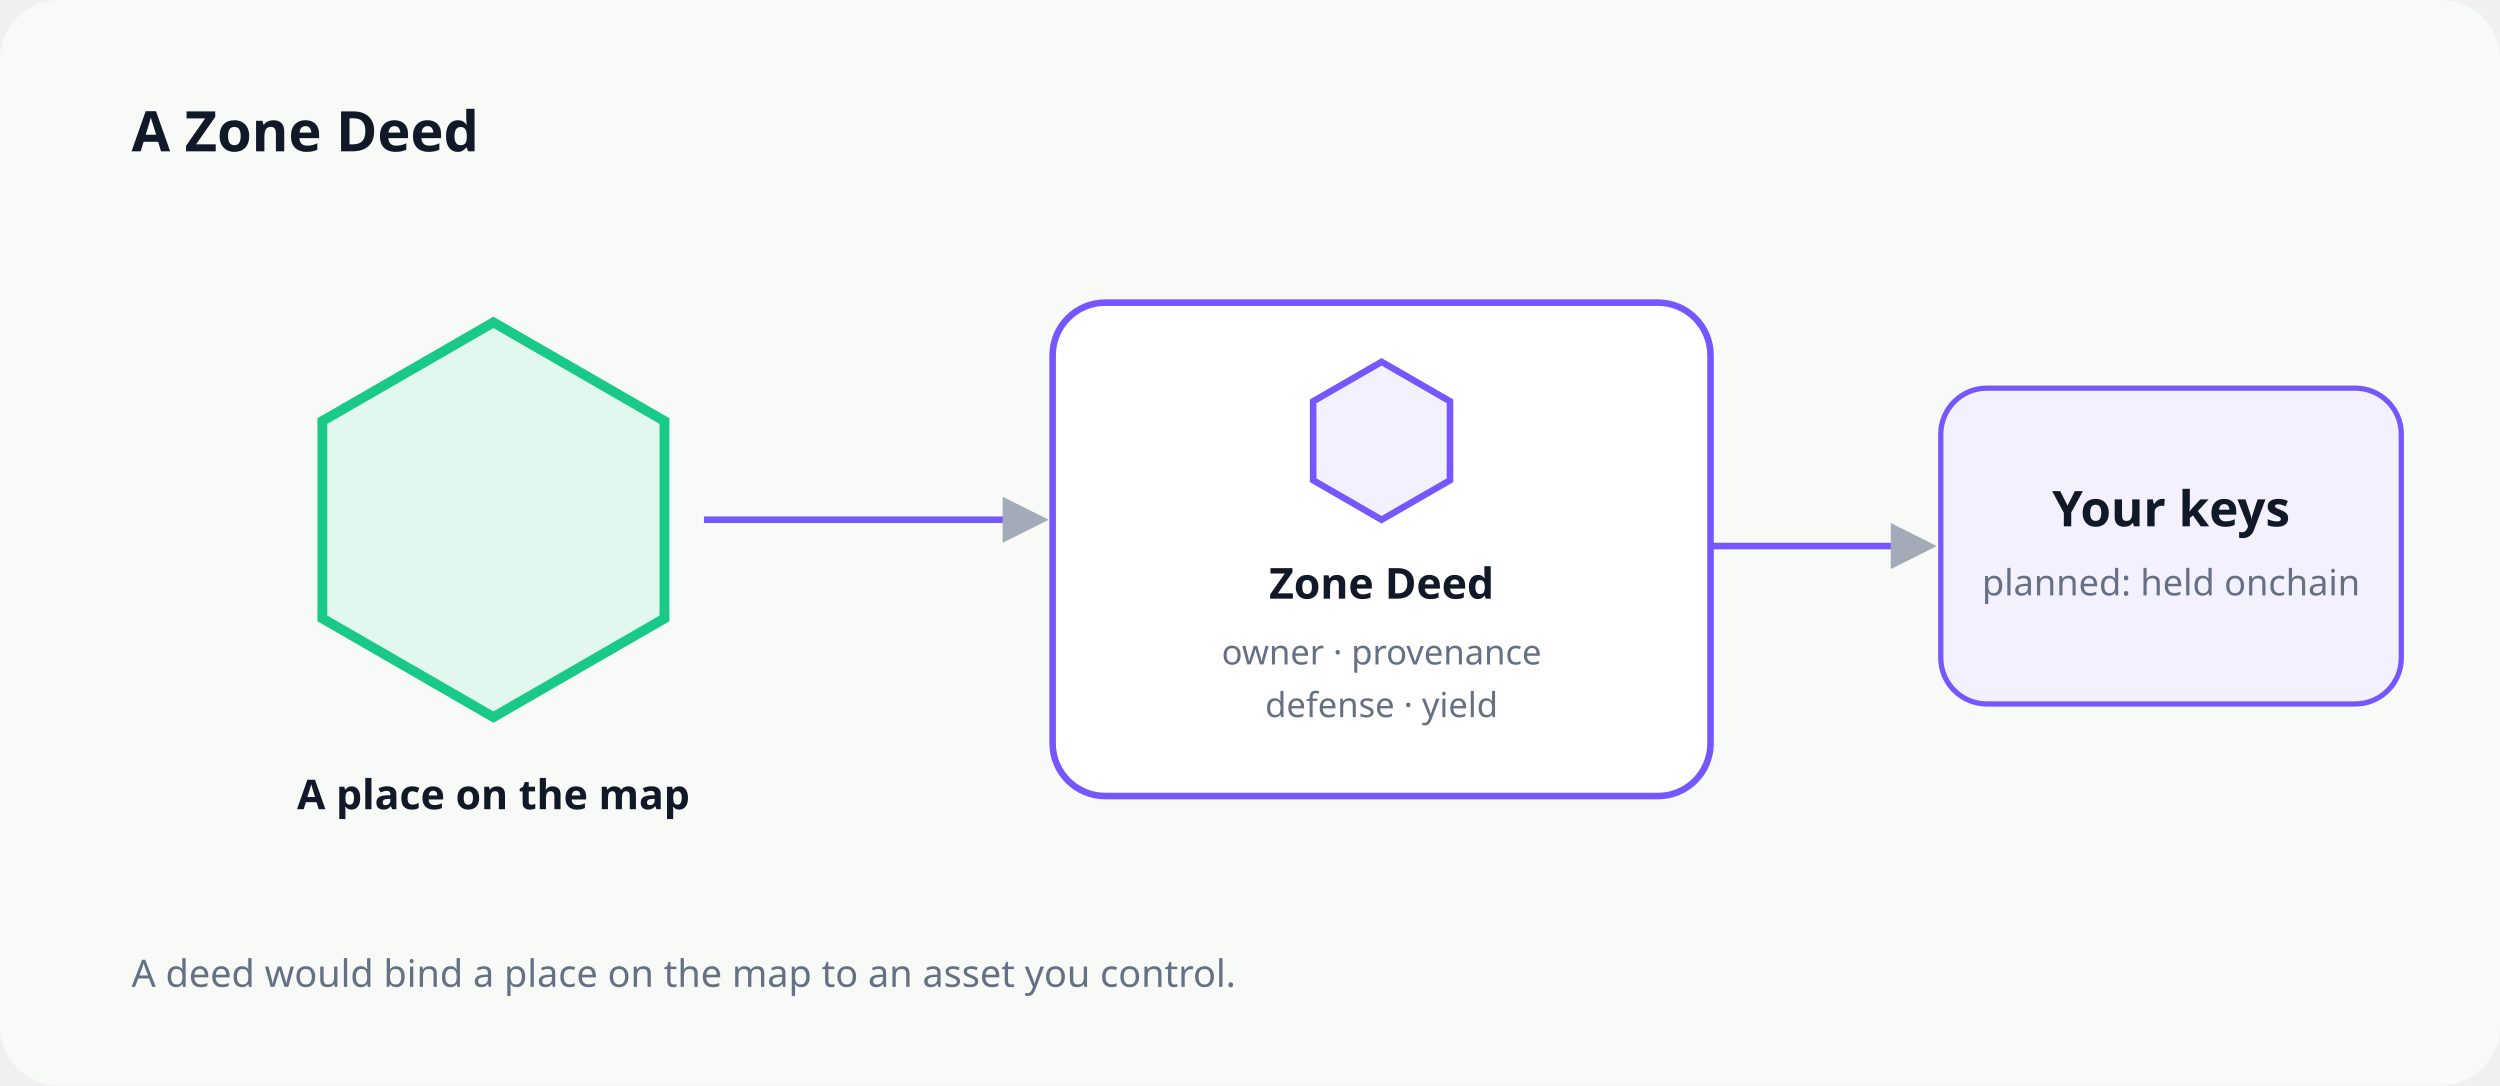
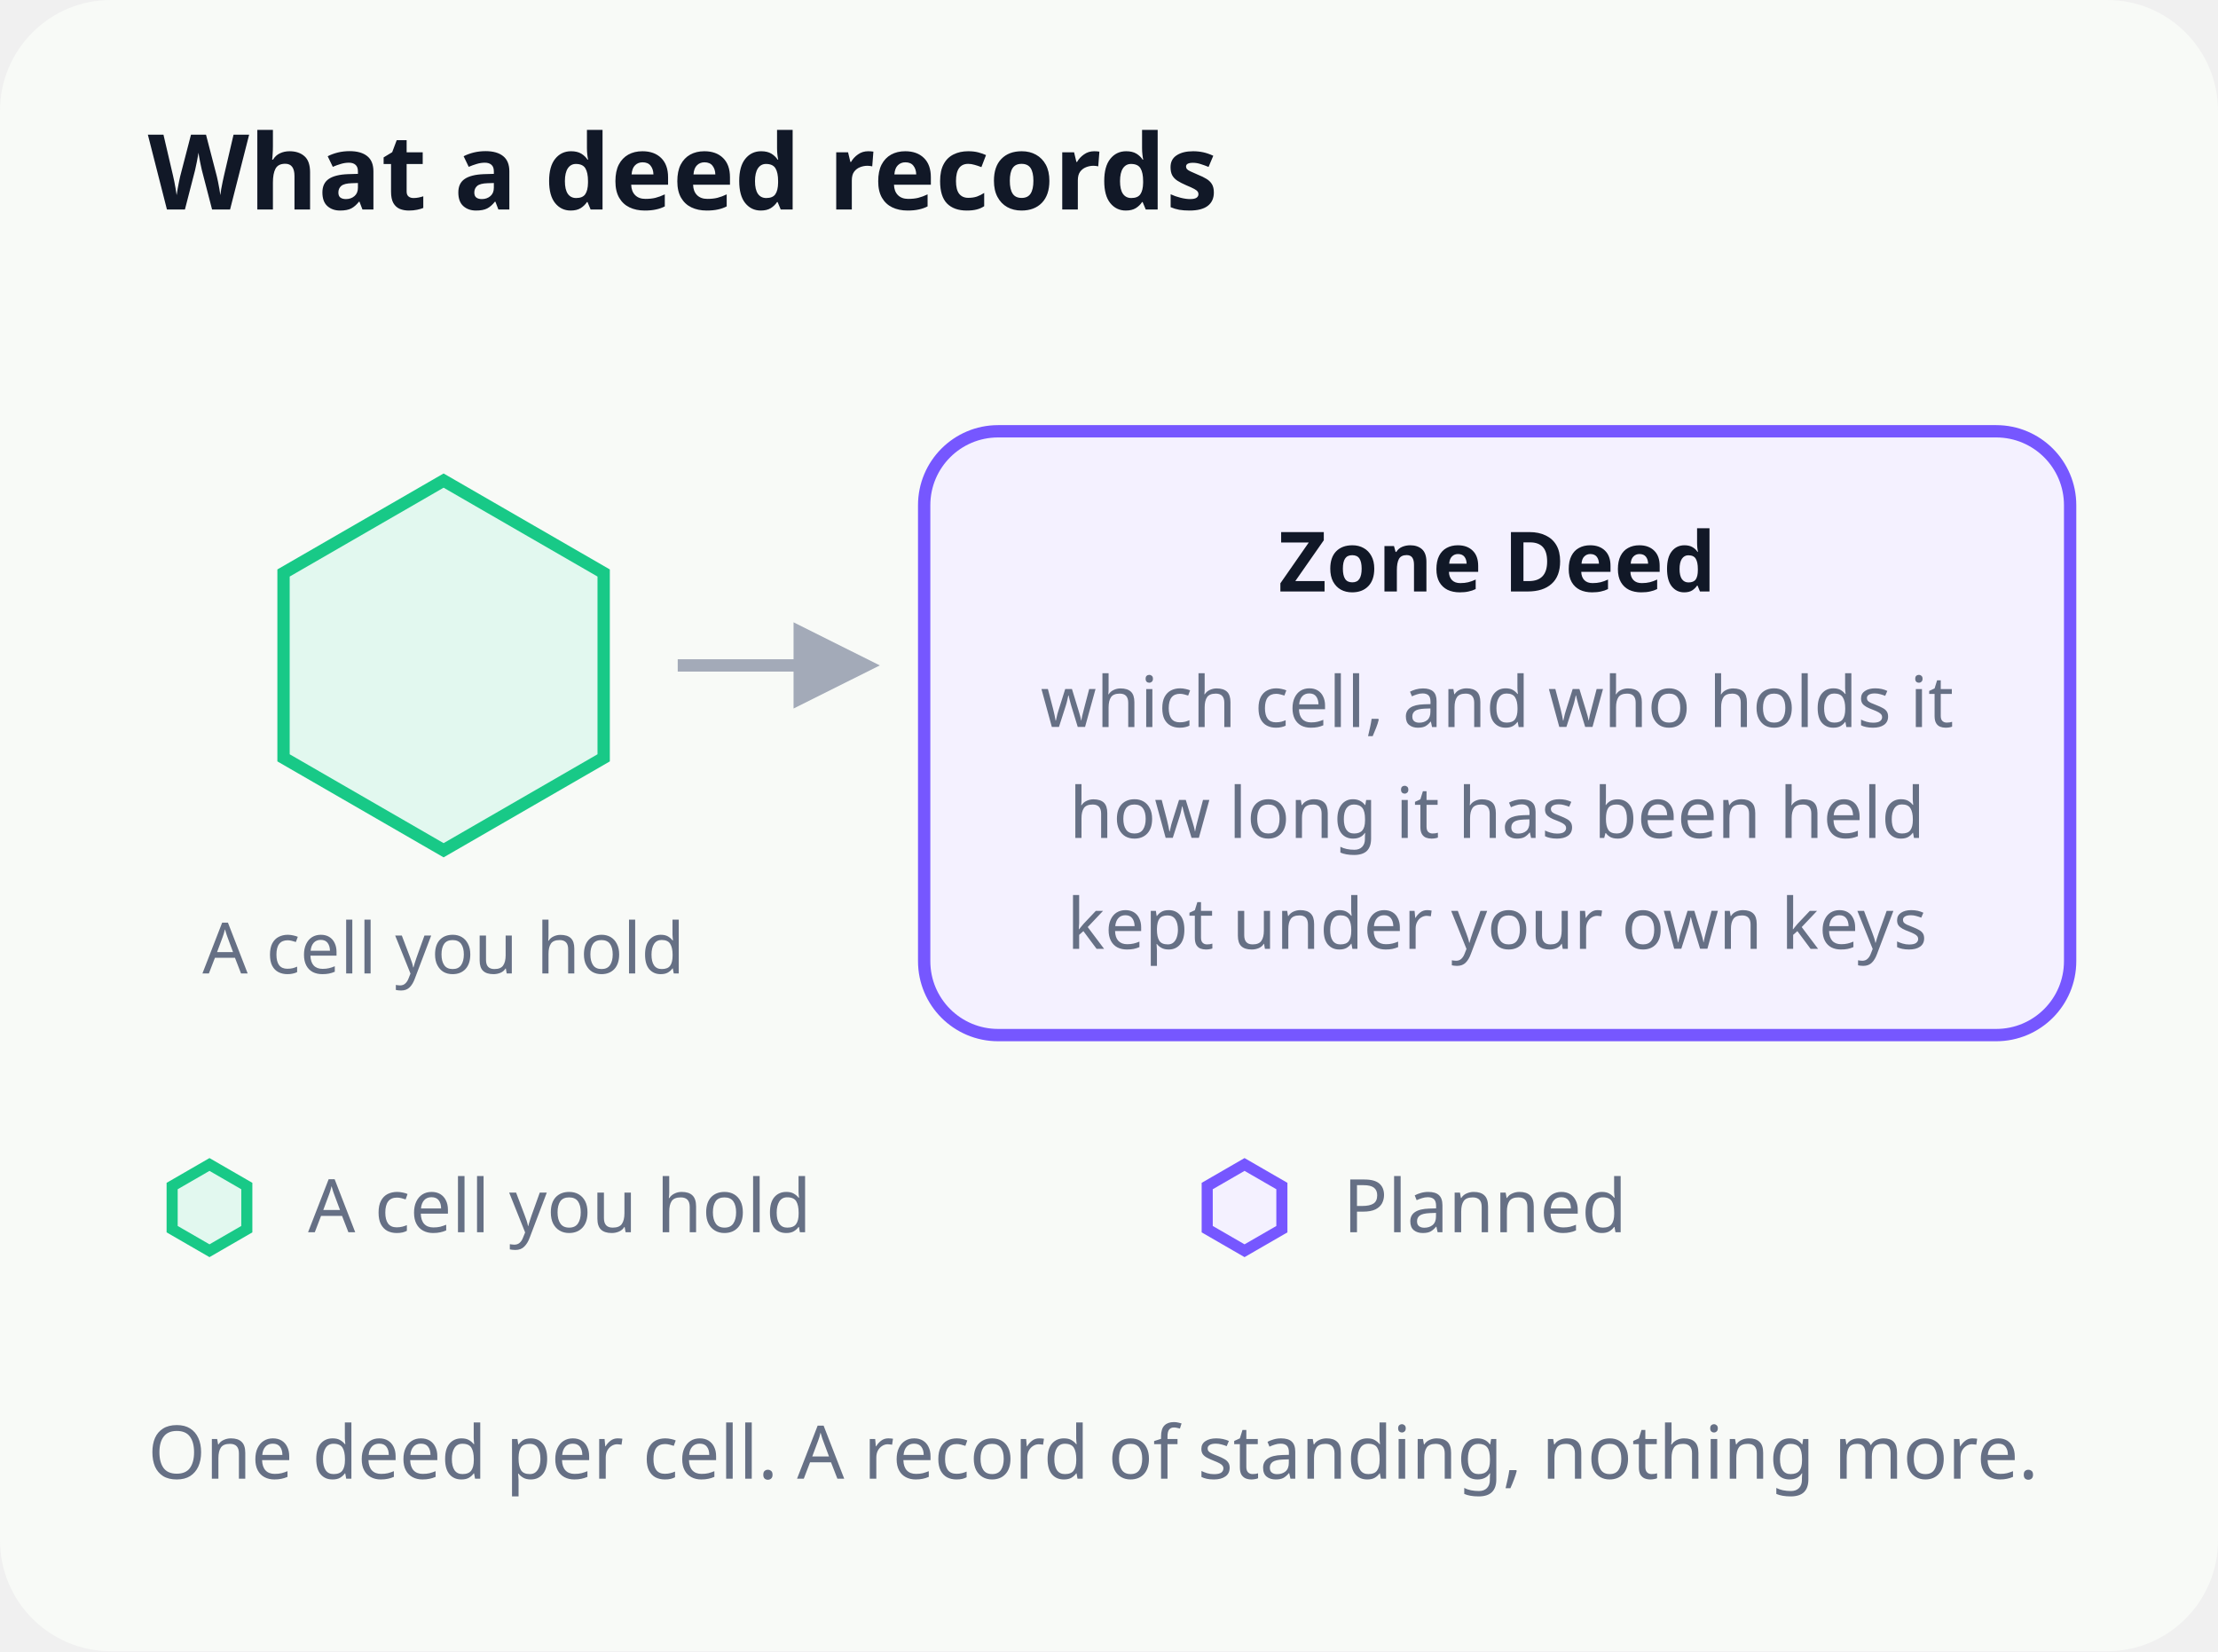
- <svg xmlns="http://www.w3.org/2000/svg" viewBox="0 0 760 330" role="img" aria-labelledby="t">
+ <svg xmlns="http://www.w3.org/2000/svg" viewBox="0 0 360 268" role="img" aria-labelledby="zonedeed-t zonedeed-d">
+   <rect width="360" height="268" rx="18" fill="#F8FAF7" />
  <defs>
-     <marker id="arr" viewBox="0 0 10 10" refX="8" refY="5" markerWidth="7" markerHeight="7" orient="auto-start-reverse">
+     <marker id="a" viewBox="0 0 10 10" refX="8" refY="5" markerWidth="7" markerHeight="7" orient="auto-start-reverse">
      <path d="M0,0 L10,5 L0,10 z" fill="#A3AAB8" />
    </marker>
-     <marker id="arrB" viewBox="0 0 10 10" refX="8" refY="5" markerWidth="7" markerHeight="7" orient="auto-start-reverse">
-       <path d="M0,0 L10,5 L0,10 z" fill="#246BFE" />
-     </marker>
-     <marker id="arrG" viewBox="0 0 10 10" refX="8" refY="5" markerWidth="7" markerHeight="7" orient="auto-start-reverse">
-       <path d="M0,0 L10,5 L0,10 z" fill="#18C987" />
-     </marker>
  </defs>
-   <rect width="760" height="330" rx="18" fill="#F8FAF7" />
-   <text x="40" y="46" font-family="Sora, 'Plus Jakarta Sans', system-ui, sans-serif" font-size="17" font-weight="800" fill="#111827">A Zone Deed</text>
-   <polygon points="202.0,128.0 202.0,188.0 150.0,218.0 98.0,188.0 98.0,128.0 150.0,98.0" fill="#E2F8EF" stroke="#18C987" stroke-width="3" />
-   <text x="150" y="246" text-anchor="middle" font-family="Sora, 'Plus Jakarta Sans', system-ui, sans-serif" font-size="12.5" font-weight="700" fill="#111827">A place on the map</text>
-   <rect x="320" y="92" width="200" height="150" rx="16" fill="#FFFFFF" stroke="#7657FF" stroke-width="2" />
-   <polygon points="440.8,122.0 440.8,146.0 420.0,158.0 399.2,146.0 399.2,122.0 420.0,110.0" fill="#F4F1FF" stroke="#7657FF" stroke-width="2" />
-   <text x="420" y="182" text-anchor="middle" font-family="Sora, 'Plus Jakarta Sans', system-ui, sans-serif" font-size="13" font-weight="700" fill="#111827">Zone Deed</text>
-   <text x="420" y="202" text-anchor="middle" font-family="Sora, 'Plus Jakarta Sans', system-ui, sans-serif" font-size="10.5" fill="#667085">owner · provenance</text>
-   <text x="420" y="218" text-anchor="middle" font-family="Sora, 'Plus Jakarta Sans', system-ui, sans-serif" font-size="10.5" fill="#667085">defense · yield</text>
-   <path d="M 214 158 L 316 158" fill="none" stroke="#7657FF" stroke-width="2" marker-end="url(#arr)" />
-   <rect x="590" y="118" width="140" height="96" rx="14" fill="#F4F1FF" stroke="#7657FF" stroke-width="1.6" />
-   <text x="660" y="160" text-anchor="middle" font-family="Sora, 'Plus Jakarta Sans', system-ui, sans-serif" font-size="15" font-weight="700" fill="#111827">Your keys</text>
-   <text x="660" y="181" text-anchor="middle" font-family="Sora, 'Plus Jakarta Sans', system-ui, sans-serif" font-size="11" fill="#667085">planned: held onchain</text>
-   <path d="M 520 166 L 586 166" fill="none" stroke="#7657FF" stroke-width="2" marker-end="url(#arr)" />
-   <text x="40" y="300" font-family="Sora, 'Plus Jakarta Sans', system-ui, sans-serif" font-size="11.5" fill="#667085">A deed would bind a place on the map to an asset you control.</text>
+   <text x="24" y="34" font-family="Sora, 'Plus Jakarta Sans', system-ui, sans-serif" font-size="17" font-weight="800" fill="#111827">What a deed records</text>
+   <polygon points="72,78 97.98,93.0 97.98,123.0 72,138 46.02,123.0 46.02,93.0" fill="#E2F8EF" stroke="#18C987" stroke-width="2" />
+   <text x="72" y="158" text-anchor="middle" font-family="Sora, 'Plus Jakarta Sans', system-ui, sans-serif" font-size="11.5" fill="#667085">A cell you hold</text>
+   <path d="M 110 108 L 140 108" fill="none" stroke="#A3AAB8" stroke-width="2" marker-end="url(#a)" />
+   <rect x="150" y="70" width="186" height="98" rx="12" fill="#F4F1FF" stroke="#7657FF" stroke-width="2" />
+   <text x="243" y="96" text-anchor="middle" font-family="Sora, 'Plus Jakarta Sans', system-ui, sans-serif" font-size="13.5" font-weight="700" fill="#111827">Zone Deed</text>
+   <text x="243" y="118" text-anchor="middle" font-family="Sora, 'Plus Jakarta Sans', system-ui, sans-serif" font-size="11.5" fill="#667085">which cell, and who holds it</text>
+   <text x="243" y="136" text-anchor="middle" font-family="Sora, 'Plus Jakarta Sans', system-ui, sans-serif" font-size="11.5" fill="#667085">how long it has been held</text>
+   <text x="243" y="154" text-anchor="middle" font-family="Sora, 'Plus Jakarta Sans', system-ui, sans-serif" font-size="11.5" fill="#667085">kept under your own keys</text>
+   <polygon points="34,189 40.06,192.5 40.06,199.5 34,203 27.94,199.5 27.94,192.5" fill="#E2F8EF" stroke="#18C987" stroke-width="1.8" />
+   <text x="50" y="200" font-family="Sora, 'Plus Jakarta Sans', system-ui, sans-serif" font-size="12" fill="#667085">A cell you hold</text>
+   <polygon points="202,189 208.06,192.5 208.06,199.5 202,203 195.94,199.5 195.94,192.5" fill="#F4F1FF" stroke="#7657FF" stroke-width="1.8" />
+   <text x="218" y="200" font-family="Sora, 'Plus Jakarta Sans', system-ui, sans-serif" font-size="12" fill="#667085">Planned</text>
+   <text x="24" y="240" font-family="Sora, 'Plus Jakarta Sans', system-ui, sans-serif" font-size="12" fill="#667085">One deed per cell. A record of standing, nothing more.</text>
</svg>
